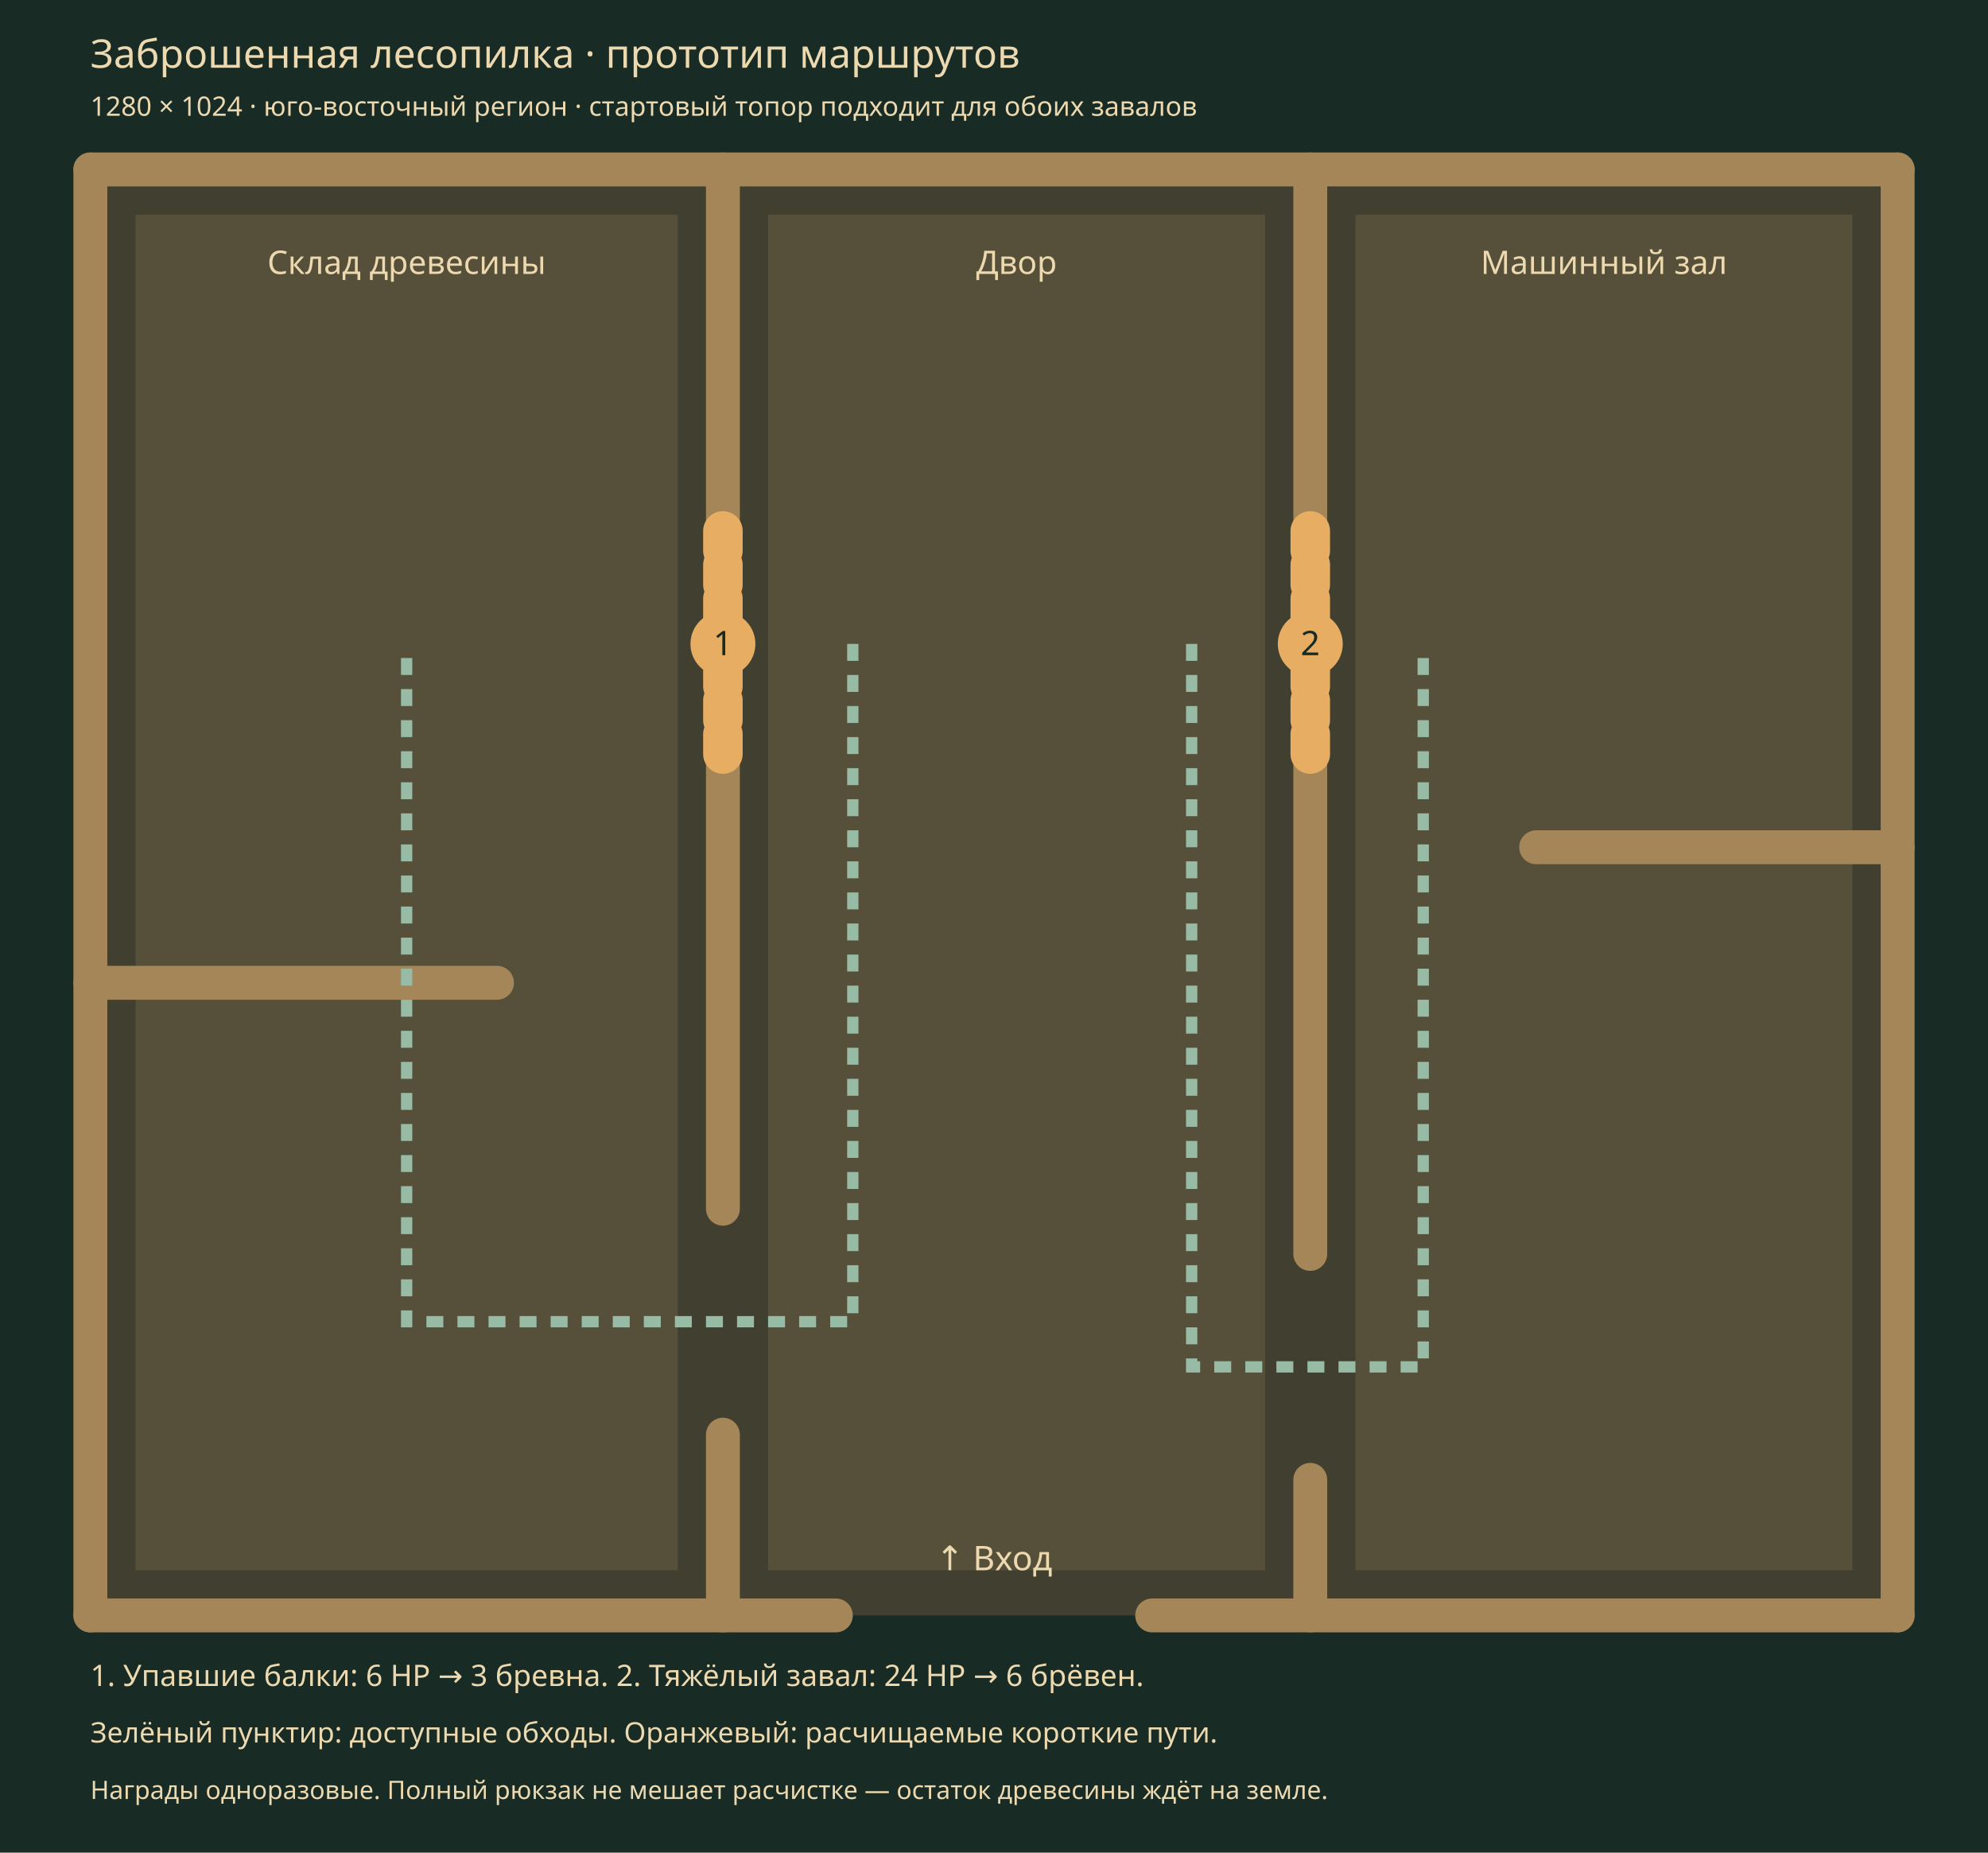
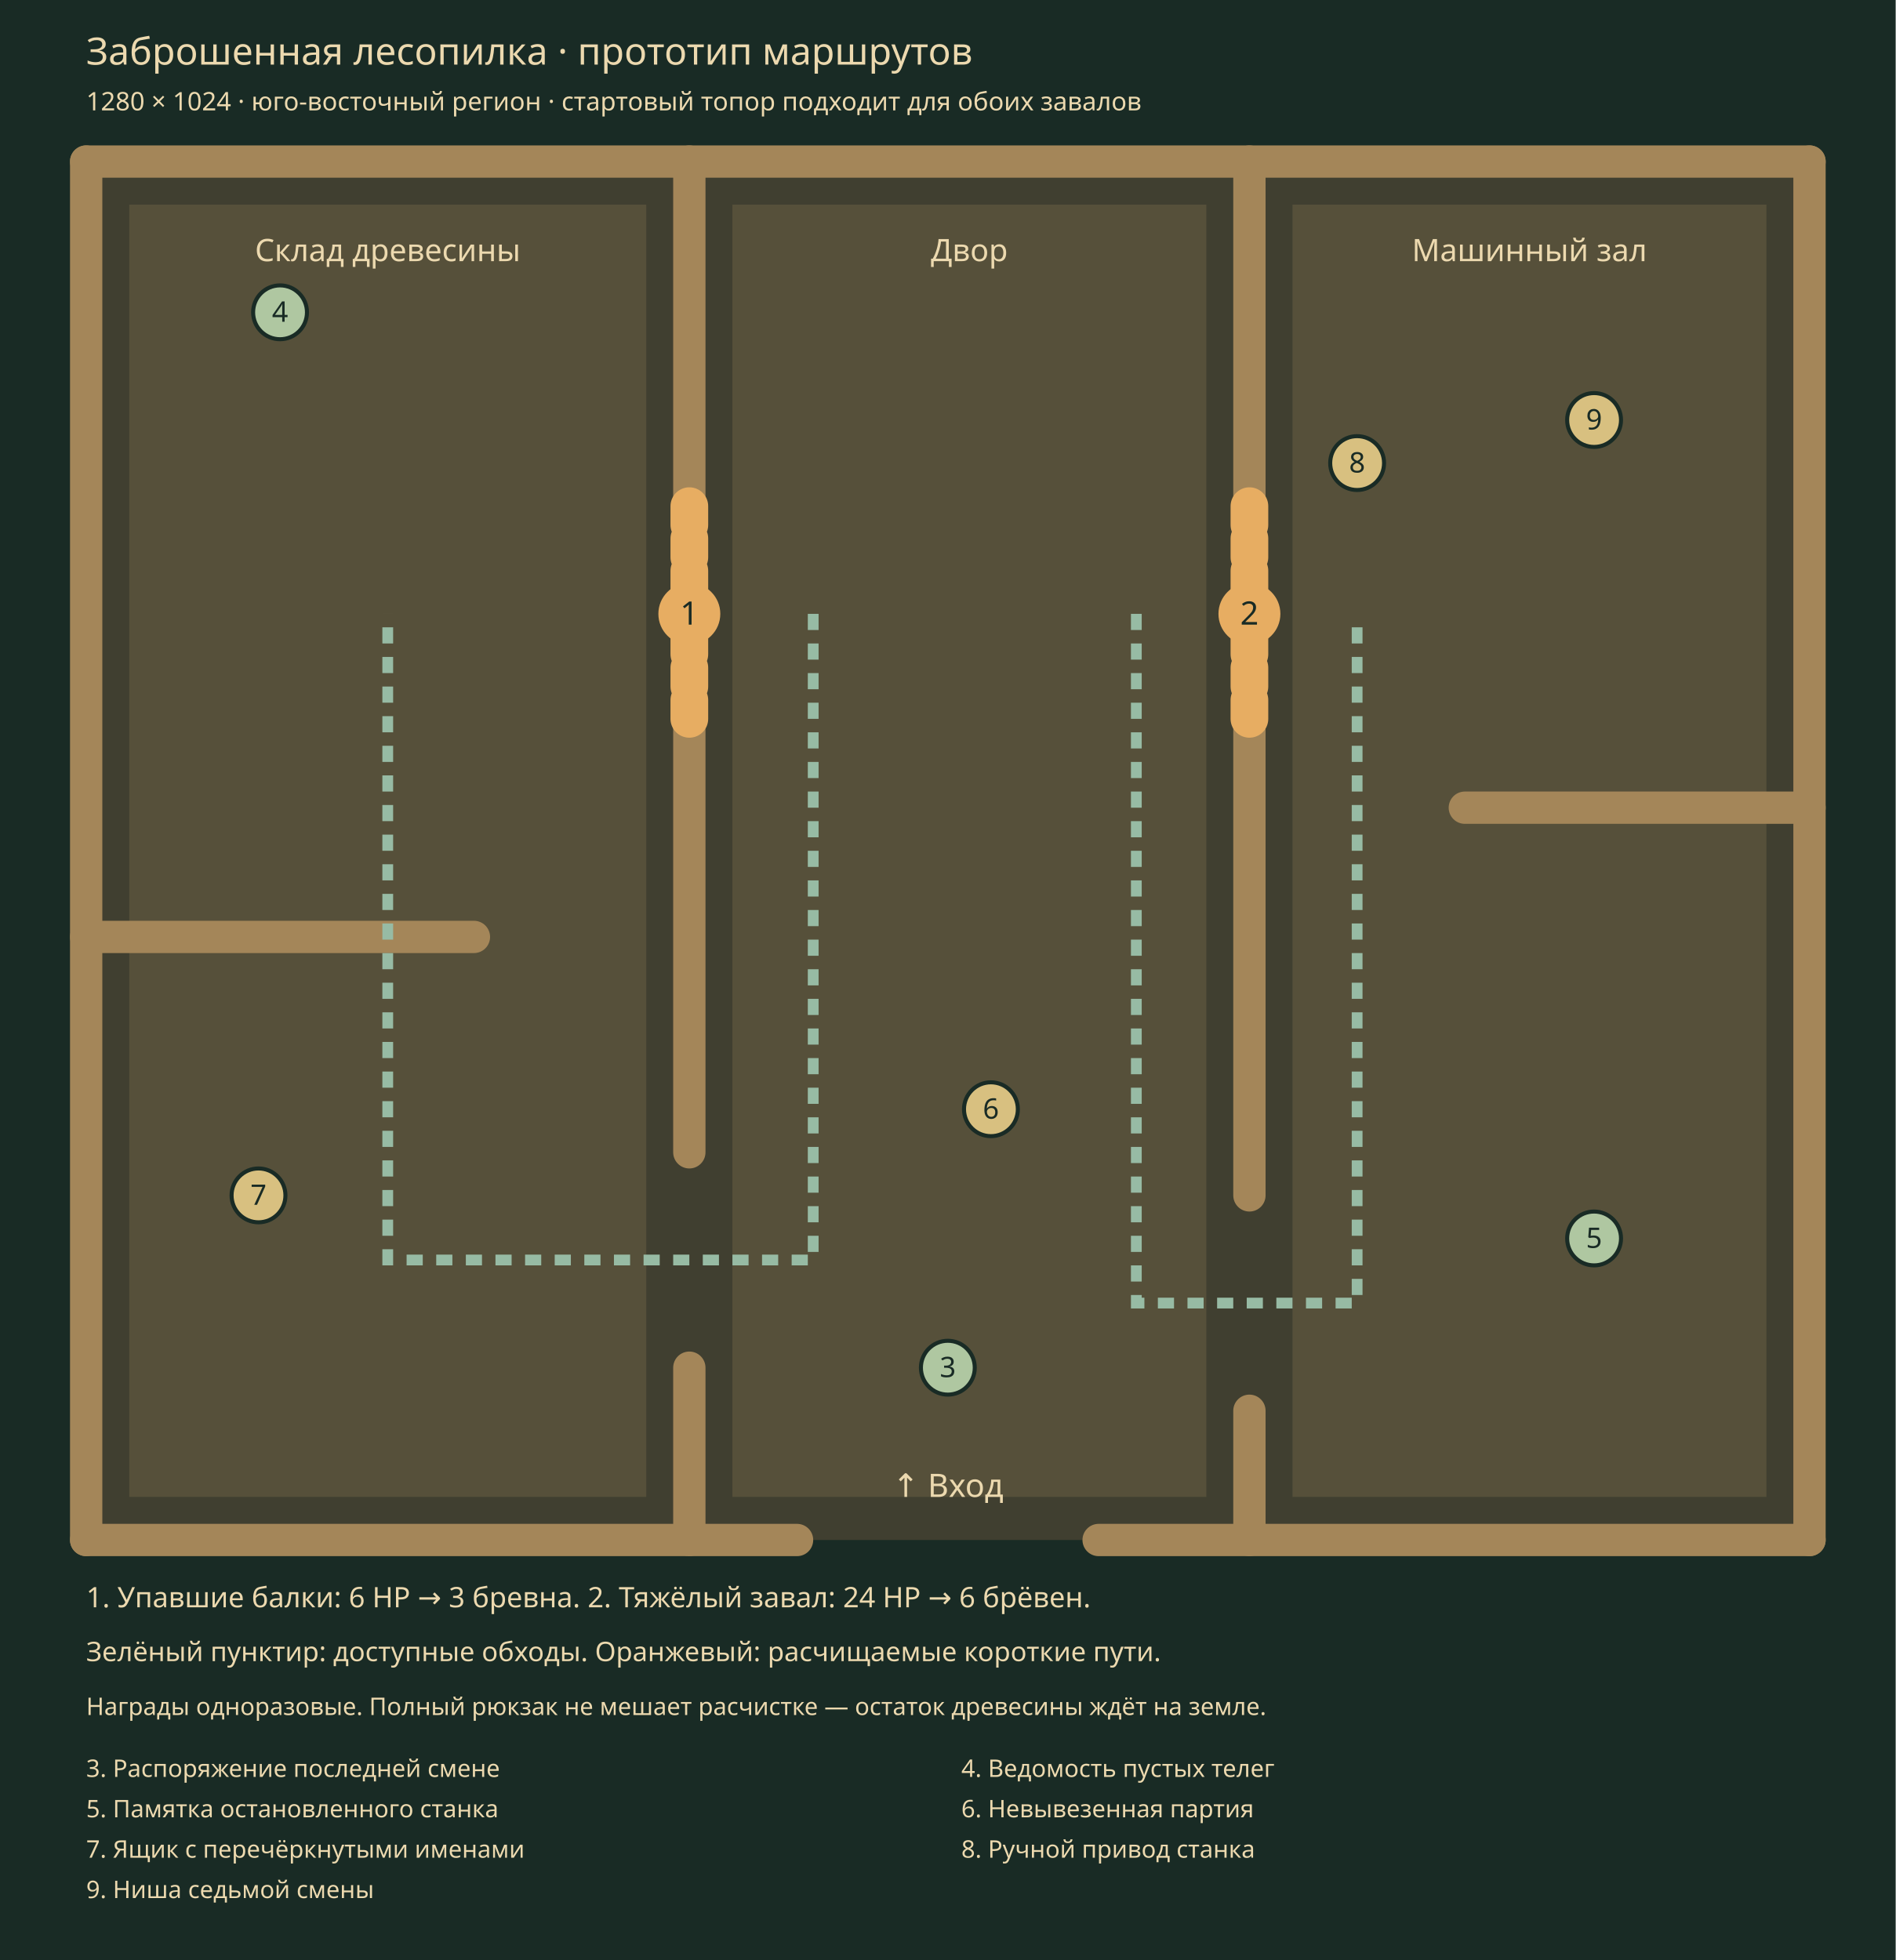
- <svg xmlns="http://www.w3.org/2000/svg" width="1408" height="1312" viewBox="0 0 1408 1312">
-   <rect width="1408" height="1312" fill="#192b25" />
+ <svg xmlns="http://www.w3.org/2000/svg" width="1408" height="1456" viewBox="0 0 1408 1456">
+   <rect width="1408" height="1456" fill="#192b25" />
  <g font-family="sans-serif" fill="#ecd9af">
    <text x="64" y="48" font-size="28">Заброшенная лесопилка · прототип маршрутов</text>
    <text x="64" y="82" font-size="19">1280 × 1024 · юго-восточный регион · стартовый топор подходит для обоих завалов</text>
    <g transform="translate(-2816,-2888)">
      <rect x="2880" y="3008" width="1280" height="1024" fill="#403f30" />
      <rect x="3360" y="3040" width="352" height="960" fill="#56503a" />
      <text x="3536" y="3082" font-size="23" text-anchor="middle">Двор</text>
      <rect x="2912" y="3040" width="384" height="960" fill="#56503a" />
      <text x="3104" y="3082" font-size="23" text-anchor="middle">Склад древесины</text>
      <rect x="3776" y="3040" width="352" height="960" fill="#56503a" />
      <text x="3952" y="3082" font-size="23" text-anchor="middle">Машинный зал</text>
      <path d="M2880,3008L4160,3008" stroke="#a48659" stroke-width="24" stroke-linecap="round" />
      <path d="M2880,3008L2880,4032" stroke="#a48659" stroke-width="24" stroke-linecap="round" />
      <path d="M4160,3008L4160,4032" stroke="#a48659" stroke-width="24" stroke-linecap="round" />
      <path d="M2880,4032L3408,4032" stroke="#a48659" stroke-width="24" stroke-linecap="round" />
      <path d="M3632,4032L4160,4032" stroke="#a48659" stroke-width="24" stroke-linecap="round" />
      <path d="M3328,3008L3328,3264" stroke="#a48659" stroke-width="24" stroke-linecap="round" />
      <path d="M3328,3424L3328,3744" stroke="#a48659" stroke-width="24" stroke-linecap="round" />
      <path d="M3328,3904L3328,4032" stroke="#a48659" stroke-width="24" stroke-linecap="round" />
      <path d="M2880,3584L3168,3584" stroke="#a48659" stroke-width="24" stroke-linecap="round" />
      <path d="M3744,3008L3744,3264" stroke="#a48659" stroke-width="24" stroke-linecap="round" />
      <path d="M3744,3424L3744,3776" stroke="#a48659" stroke-width="24" stroke-linecap="round" />
      <path d="M3744,3936L3744,4032" stroke="#a48659" stroke-width="24" stroke-linecap="round" />
      <path d="M3904,3488L4160,3488" stroke="#a48659" stroke-width="24" stroke-linecap="round" />
      <path d="M3328,3264L3328,3424" stroke="#e7ad62" stroke-width="28" stroke-linecap="round" stroke-dasharray="14 10" />
      <circle cx="3328" cy="3344" r="23" fill="#e7ad62" />
      <text x="3328" y="3352" text-anchor="middle" fill="#192b25" font-size="24">1</text>
      <path d="M3744,3264L3744,3424" stroke="#e7ad62" stroke-width="28" stroke-linecap="round" stroke-dasharray="14 10" />
      <circle cx="3744" cy="3344" r="23" fill="#e7ad62" />
      <text x="3744" y="3352" text-anchor="middle" fill="#192b25" font-size="24">2</text>
+       <circle cx="3520" cy="3904" r="20" fill="#afc7a1" stroke="#192b25" stroke-width="3" />
+       <text x="3520" y="3911" text-anchor="middle" fill="#192b25" font-size="21">3</text>
+       <circle cx="3024" cy="3120" r="20" fill="#afc7a1" stroke="#192b25" stroke-width="3" />
+       <text x="3024" y="3127" text-anchor="middle" fill="#192b25" font-size="21">4</text>
+       <circle cx="4000" cy="3808" r="20" fill="#afc7a1" stroke="#192b25" stroke-width="3" />
+       <text x="4000" y="3815" text-anchor="middle" fill="#192b25" font-size="21">5</text>
+       <circle cx="3552" cy="3712" r="20" fill="#d8c080" stroke="#192b25" stroke-width="3" />
+       <text x="3552" y="3719" text-anchor="middle" fill="#192b25" font-size="21">6</text>
+       <circle cx="3008" cy="3776" r="20" fill="#d8c080" stroke="#192b25" stroke-width="3" />
+       <text x="3008" y="3783" text-anchor="middle" fill="#192b25" font-size="21">7</text>
+       <circle cx="3824" cy="3232" r="20" fill="#d8c080" stroke="#192b25" stroke-width="3" />
+       <text x="3824" y="3239" text-anchor="middle" fill="#192b25" font-size="21">8</text>
+       <circle cx="4000" cy="3200" r="20" fill="#d8c080" stroke="#192b25" stroke-width="3" />
+       <text x="4000" y="3207" text-anchor="middle" fill="#192b25" font-size="21">9</text>
      <path d="M3420,3344L3420,3824L3104,3824L3104,3344 M3660,3344L3660,3856L3824,3856L3824,3344" stroke="#97bba4" stroke-width="8" stroke-dasharray="12 10" fill="none" />
      <text x="3520" y="4000" font-size="24" text-anchor="middle">↑ Вход</text>
    </g>
    <text x="64" y="1194" font-size="21">1. Упавшие балки: 6 HP → 3 бревна.     2. Тяжёлый завал: 24 HP → 6 брёвен.</text>
    <text x="64" y="1234" font-size="20">Зелёный пунктир: доступные обходы. Оранжевый: расчищаемые короткие пути.</text>
    <text x="64" y="1274" font-size="18">Награды одноразовые. Полный рюкзак не мешает расчистке — остаток древесины ждёт на земле.</text>
+     <text x="64" y="1320" font-size="18">3. Распоряжение последней смене</text>
+     <text x="714" y="1320" font-size="18">4. Ведомость пустых телег</text>
+     <text x="64" y="1350" font-size="18">5. Памятка остановленного станка</text>
+     <text x="714" y="1350" font-size="18">6. Невывезенная партия</text>
+     <text x="64" y="1380" font-size="18">7. Ящик с перечёркнутыми именами</text>
+     <text x="714" y="1380" font-size="18">8. Ручной привод станка</text>
+     <text x="64" y="1410" font-size="18">9. Ниша седьмой смены</text>
  </g>
</svg>
